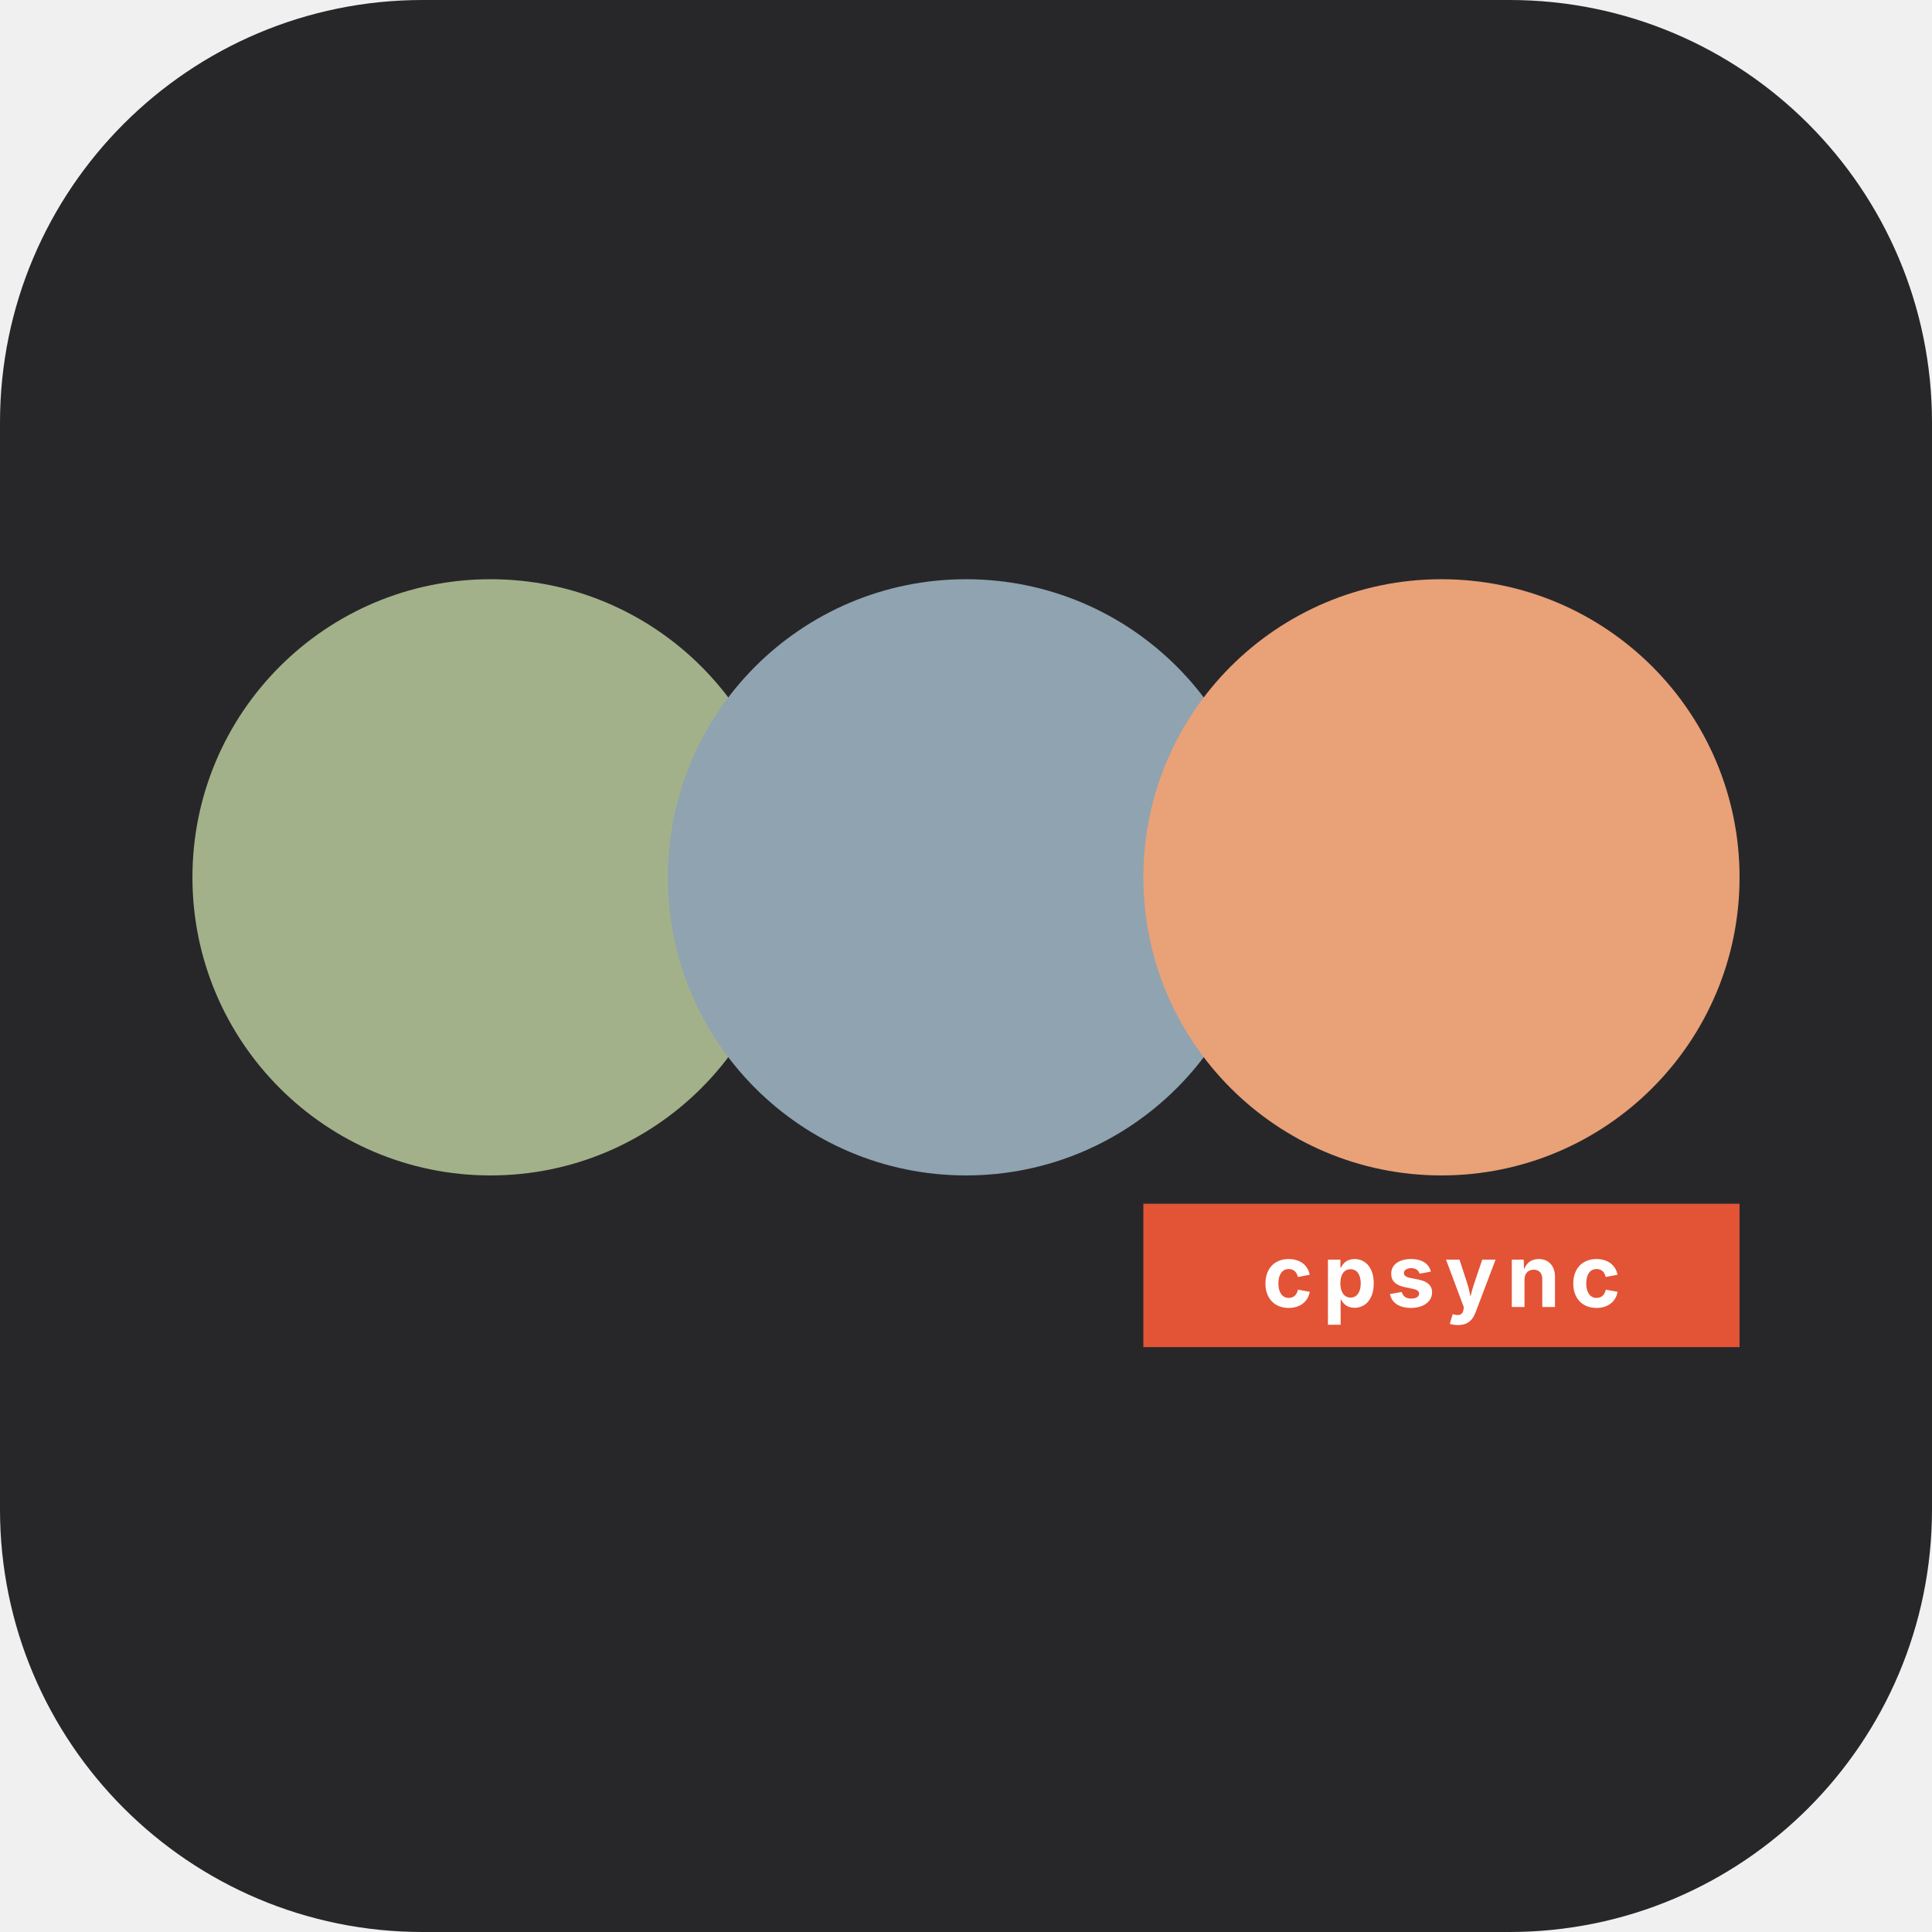
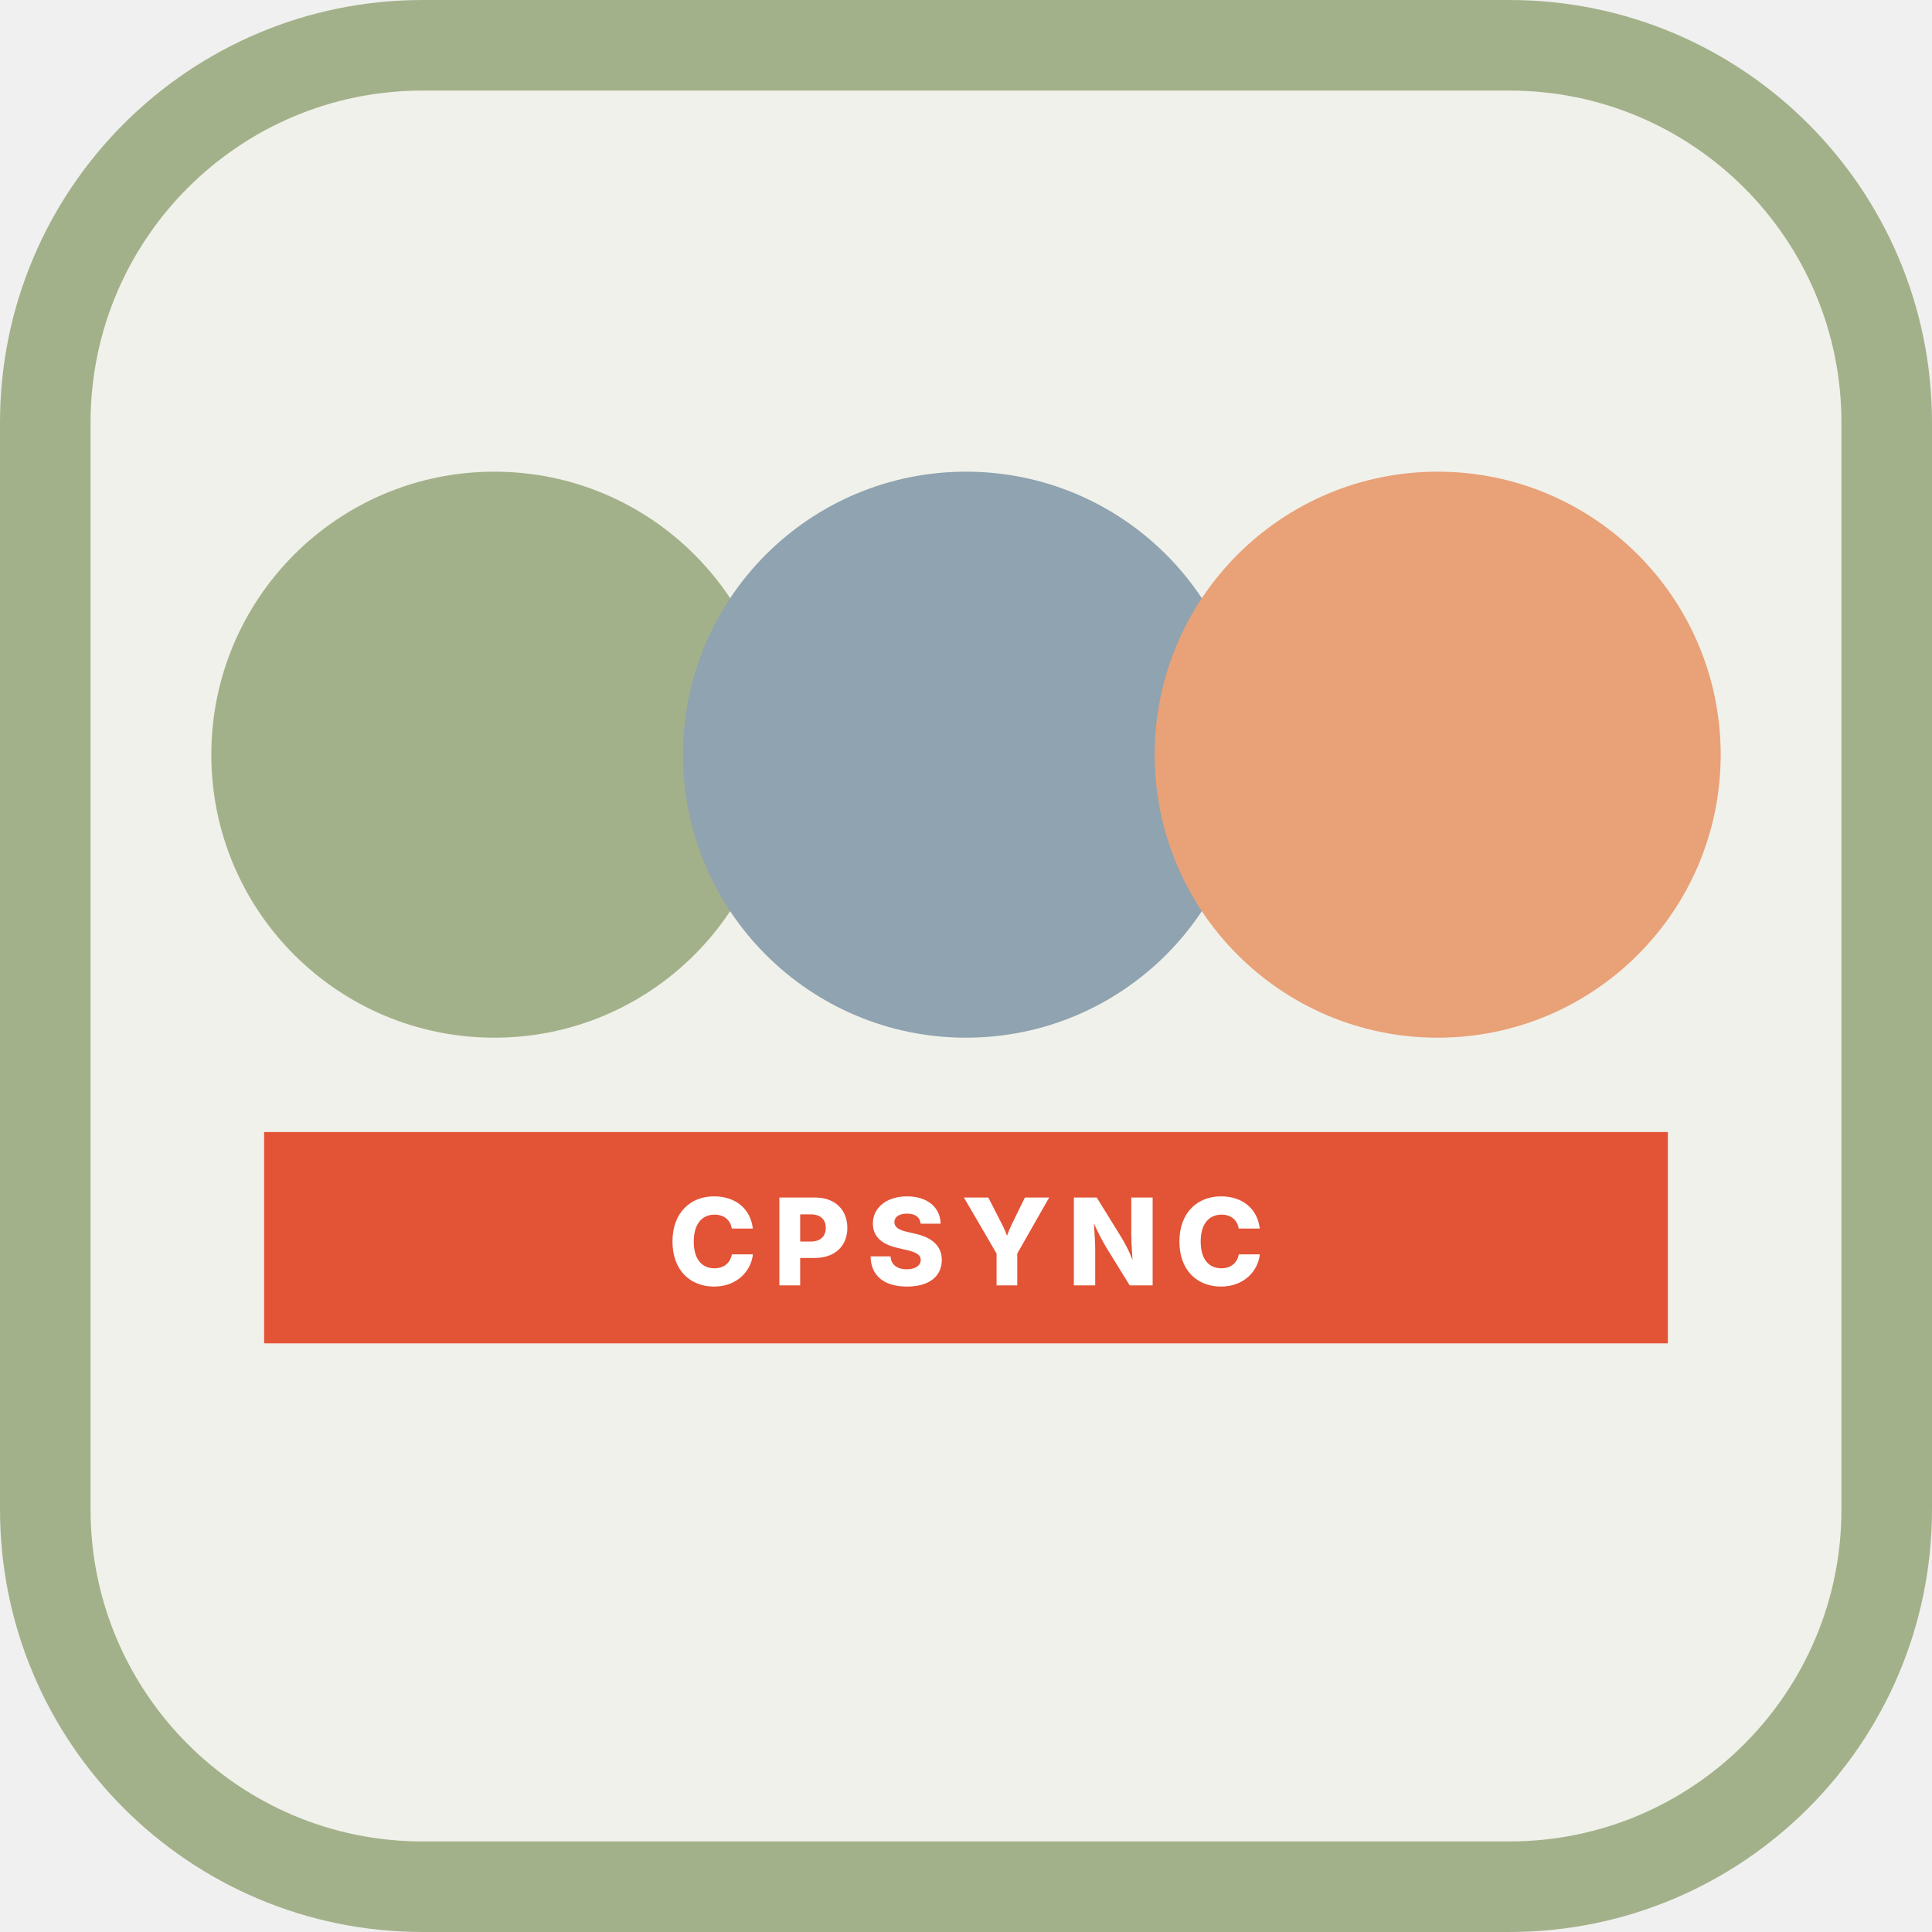
<svg xmlns="http://www.w3.org/2000/svg" viewBox="0 0 1024 1024" width="1024" height="1024">
-   <rect width="1024" height="1024" rx="224" fill="#27272A" />
-   <circle cx="260" cy="465" r="158" fill="#A3B18A" />
-   <circle cx="512" cy="465" r="158" fill="#8FA3B0" />
-   <circle cx="764" cy="465" r="158" fill="#E9A178" />
-   <rect x="606" y="638" width="316" height="76" fill="#E35336" />
-   <text x="764" y="676" font-family="'SF Pro Display', -apple-system, BlinkMacSystemFont, 'Segoe UI', sans-serif" font-size="46" font-weight="700" letter-spacing="5" fill="white" text-anchor="middle" dominant-baseline="central">cpsync</text>
+   <rect x="24" y="24" width="976" height="976" rx="200" fill="#F0F1EA" stroke="#A3B18A" stroke-width="48" />
+   <circle cx="262" cy="400" r="150" fill="#A3B18A" />
+   <circle cx="512" cy="400" r="150" fill="#8FA3B0" />
+   <circle cx="762" cy="400" r="150" fill="#E9A178" />
+   <rect x="140" y="600" width="744" height="112" fill="#E35336" />
+   <text x="512" y="658" font-family="'SF Pro Display', -apple-system, BlinkMacSystemFont, 'Segoe UI', sans-serif" font-size="64" font-weight="800" letter-spacing="8" fill="white" text-anchor="middle" dominant-baseline="central">CPSYNC</text>
</svg>
